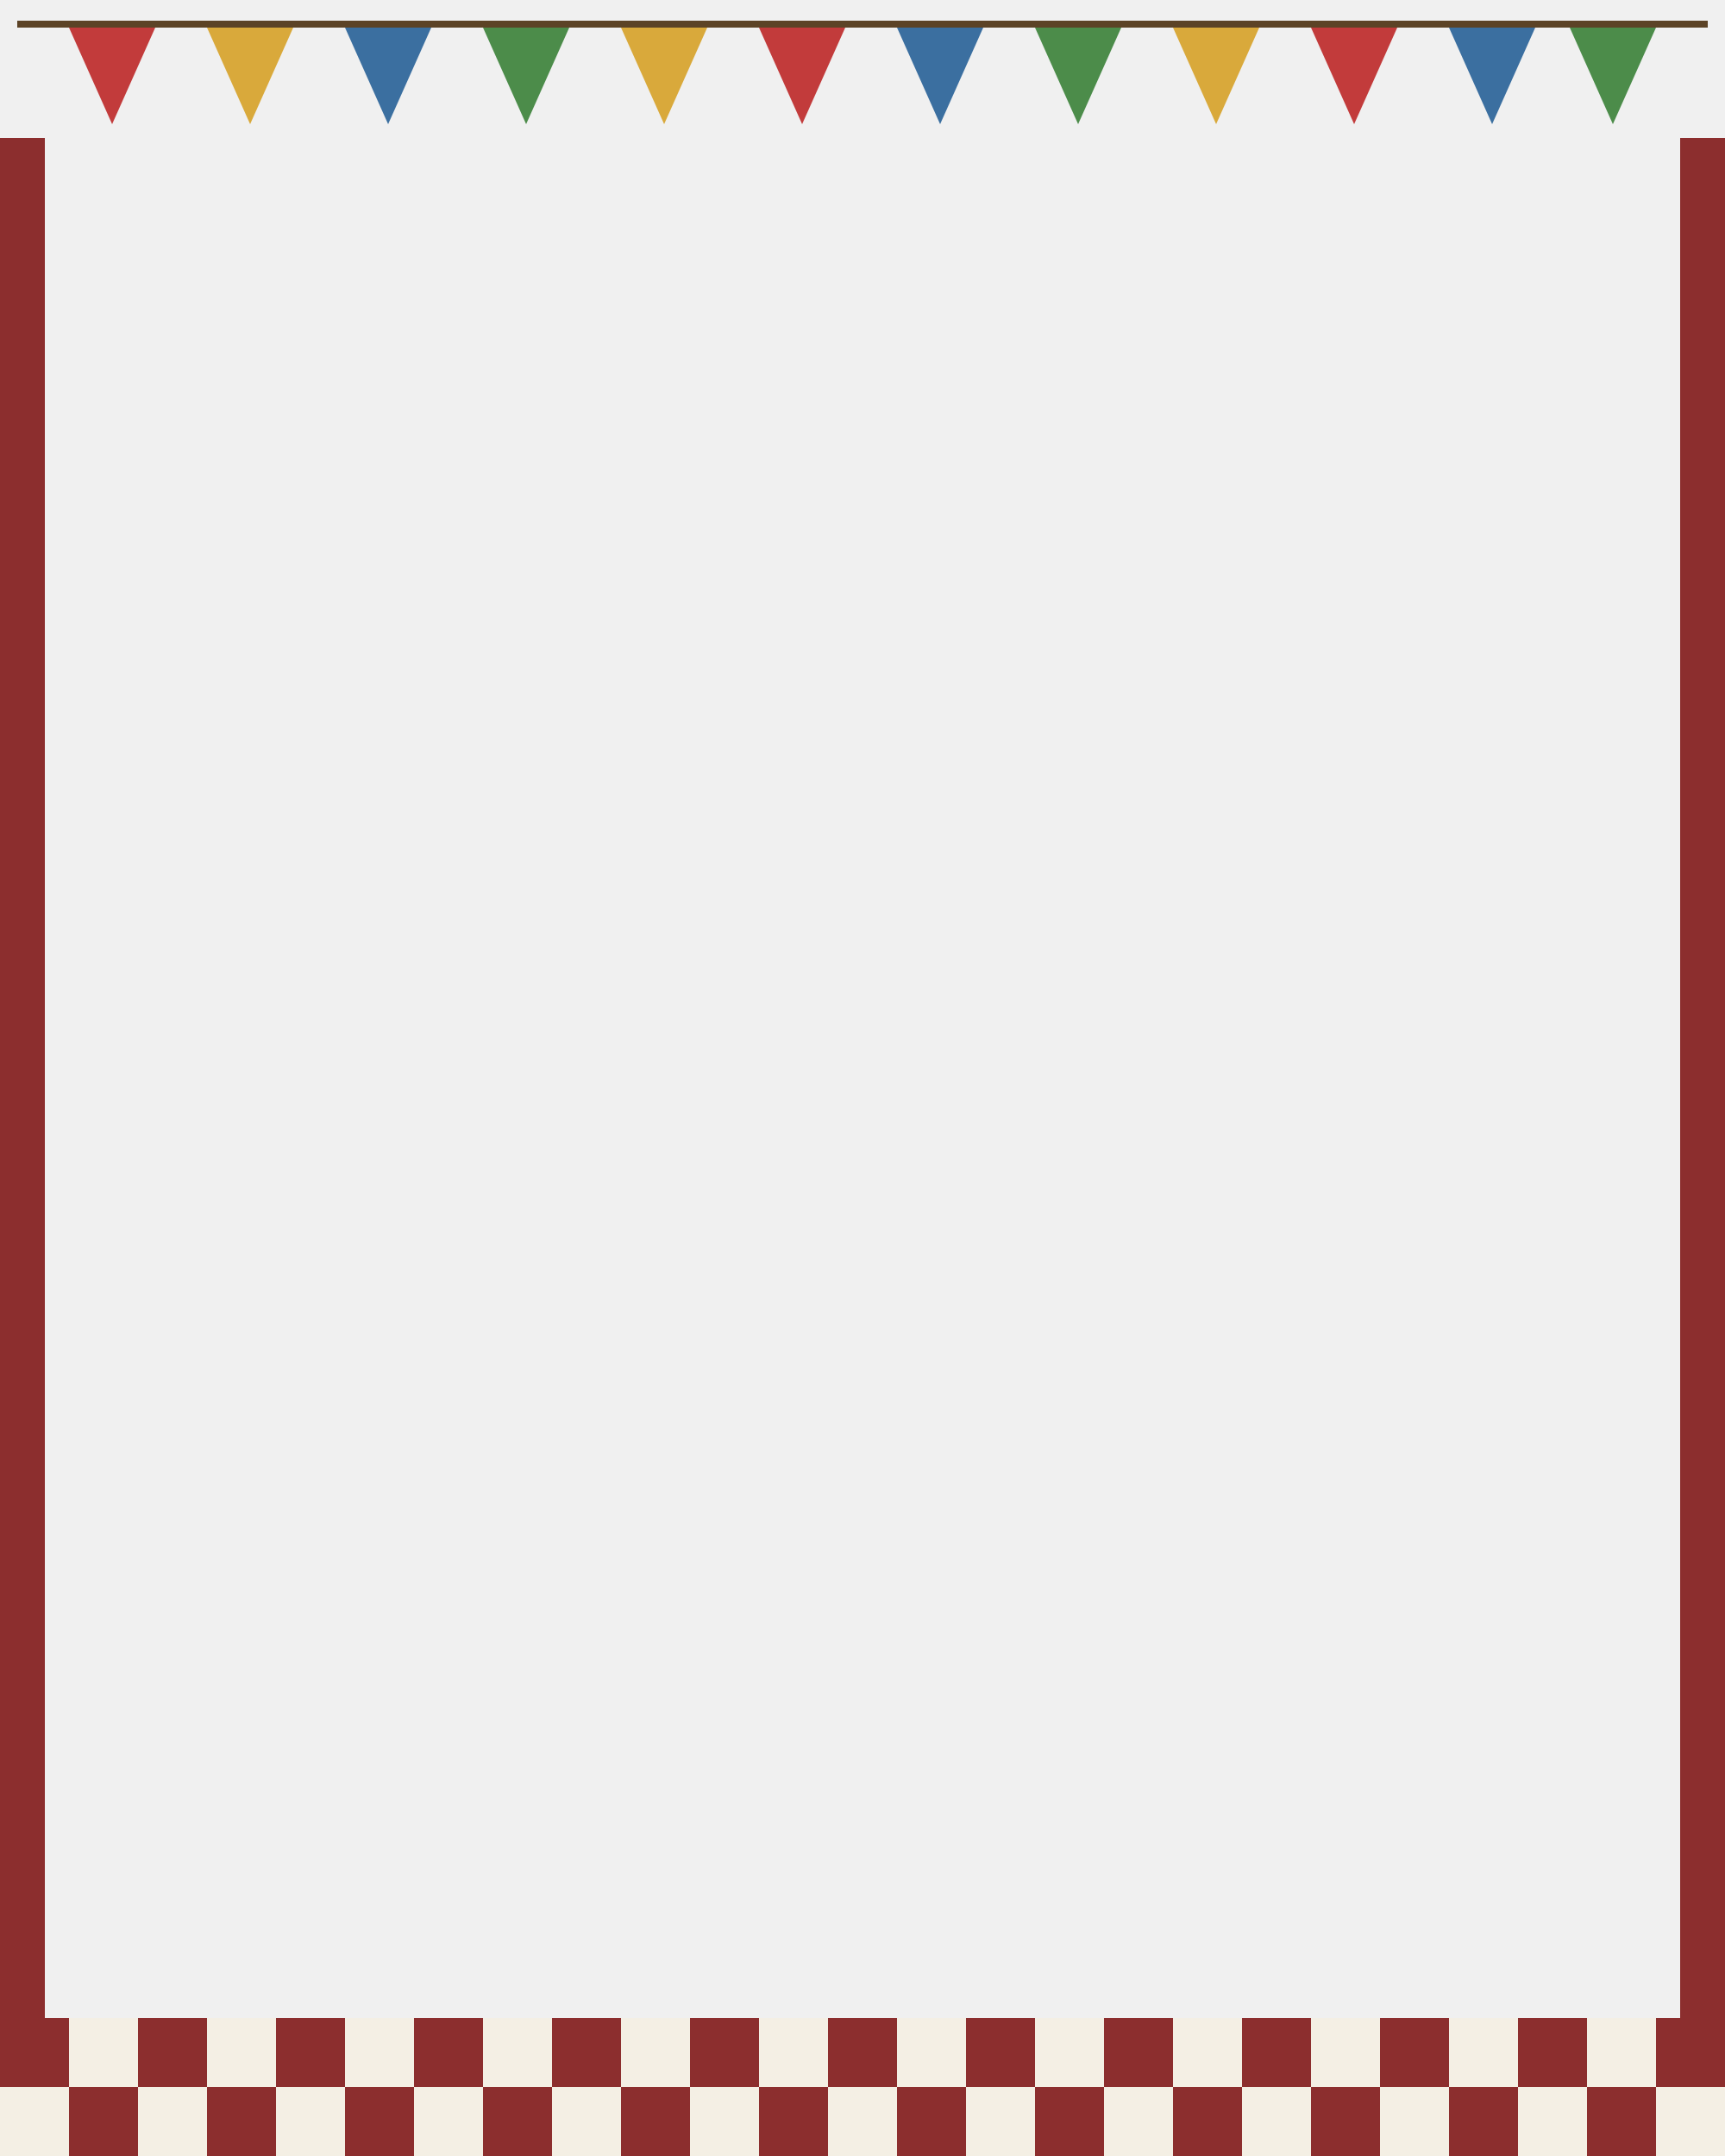
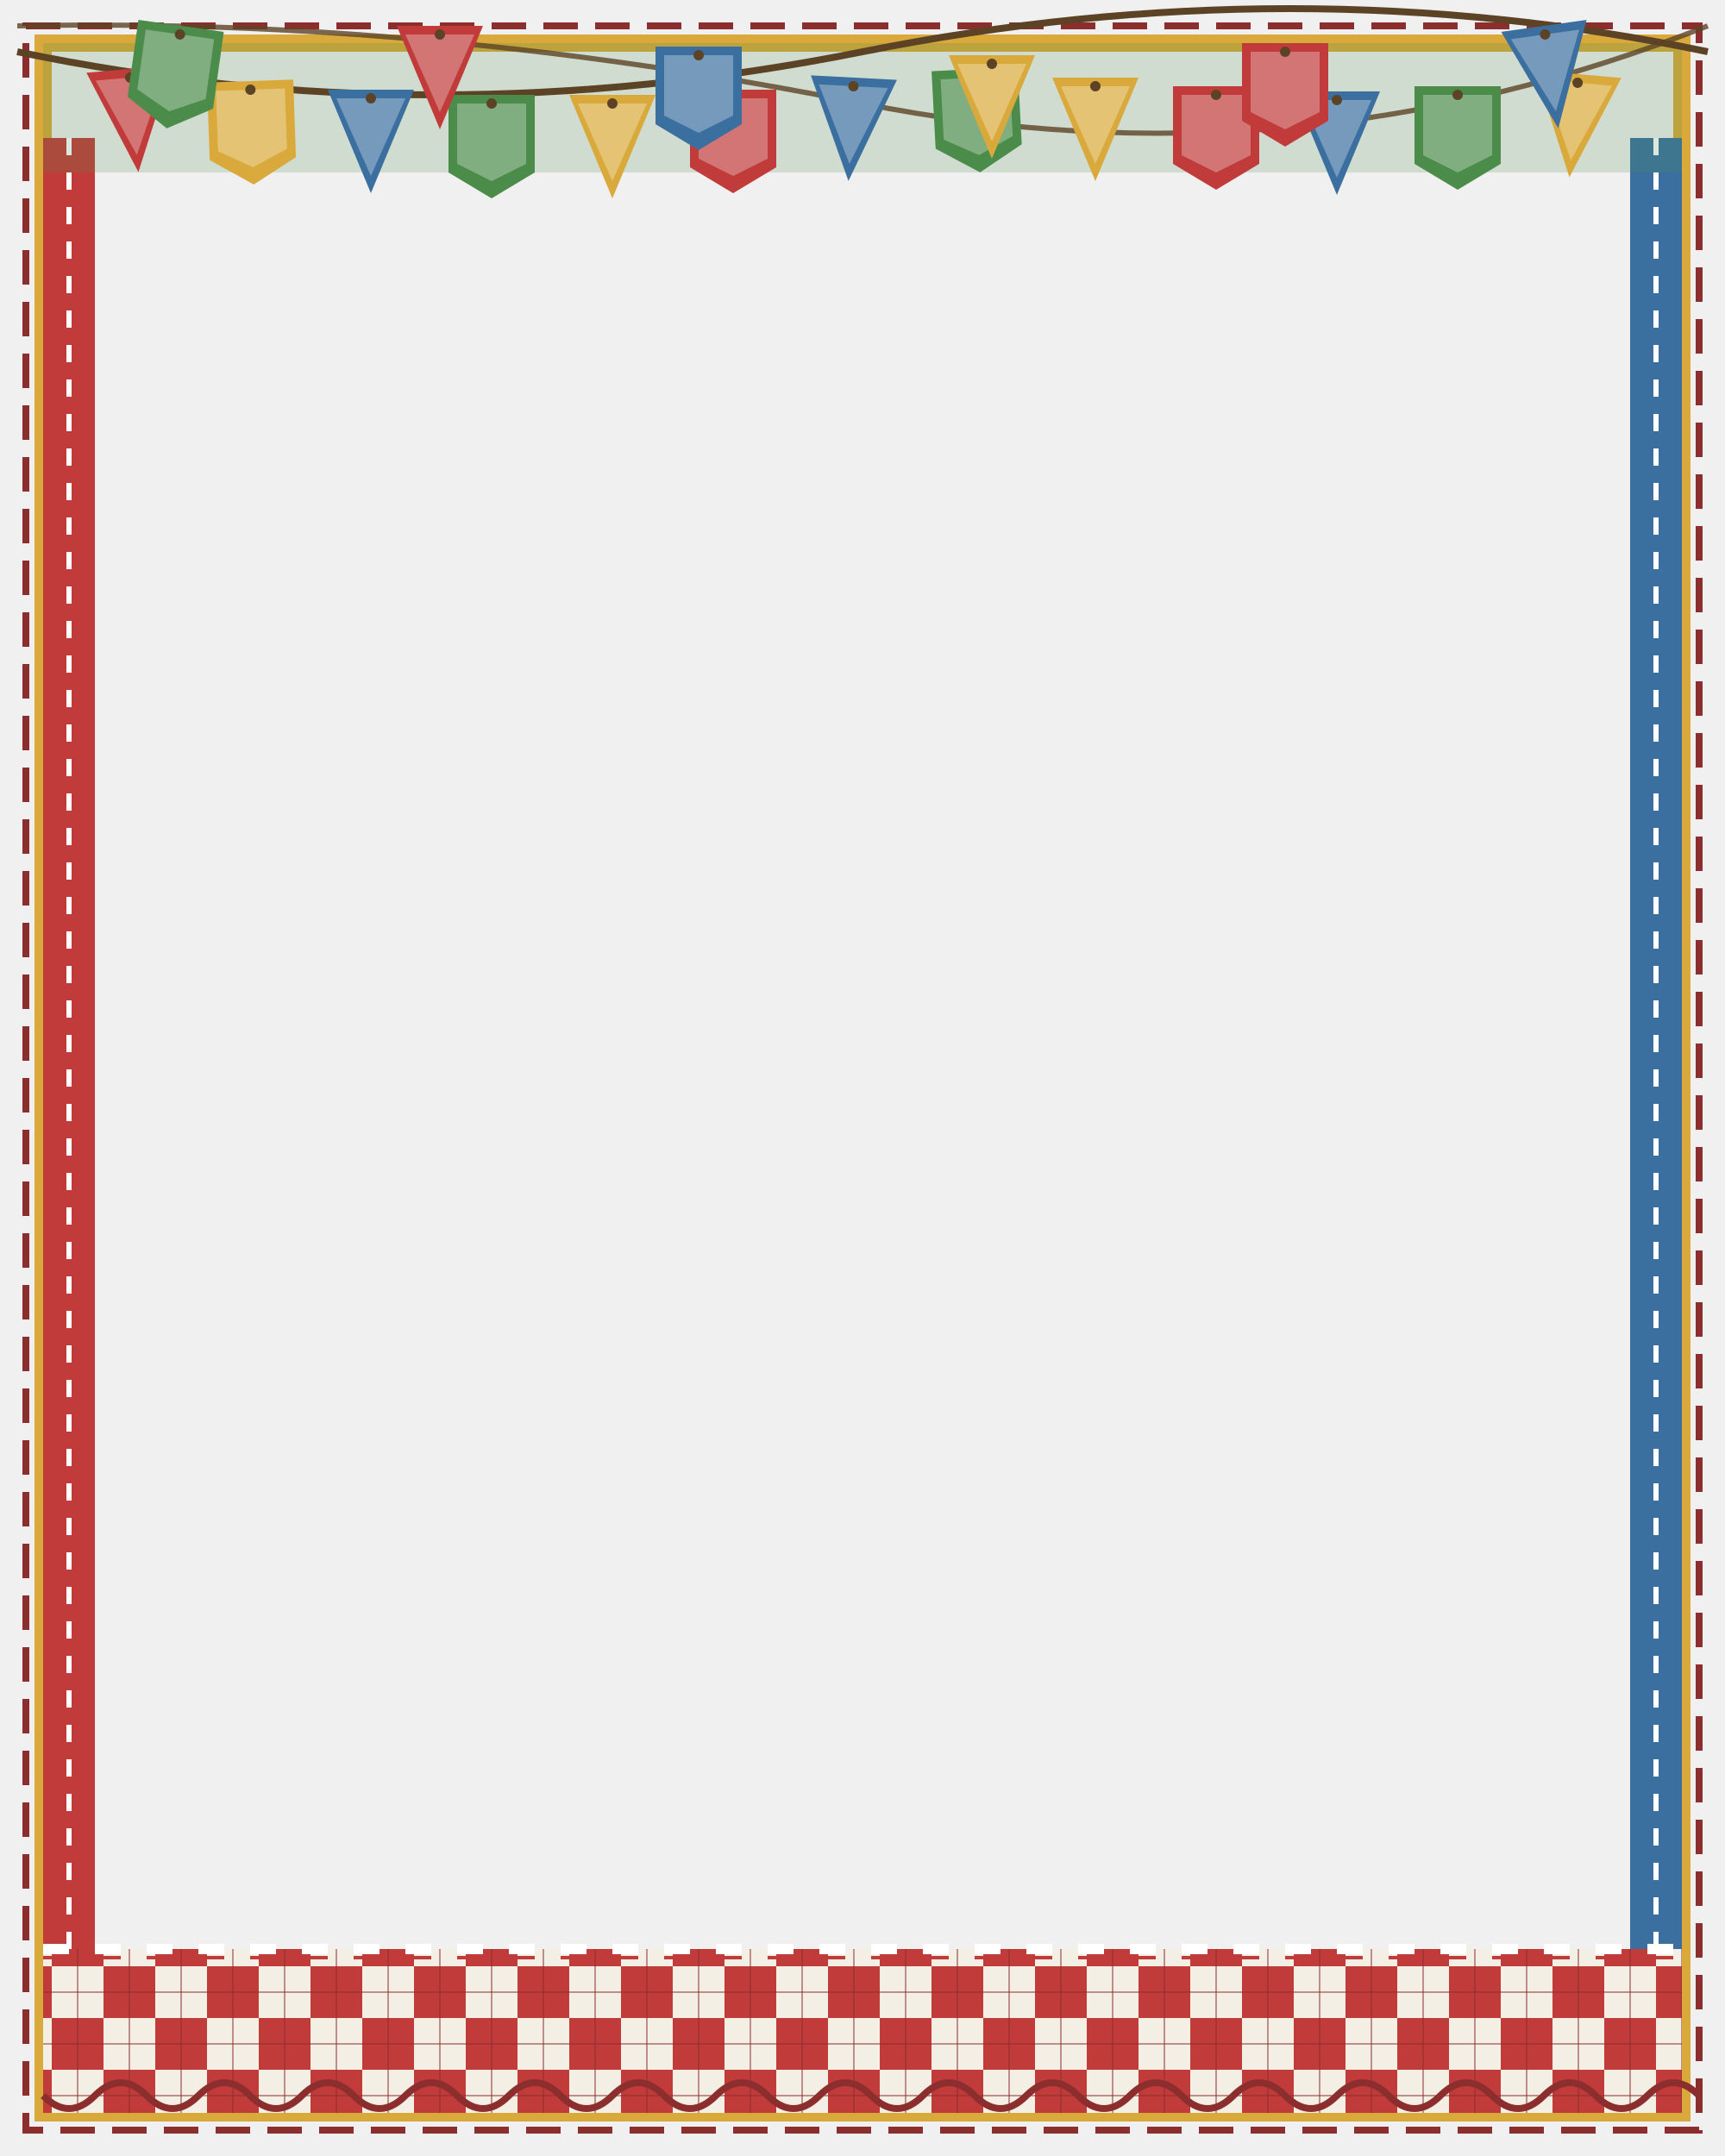
<svg xmlns="http://www.w3.org/2000/svg" width="1000" height="1250" viewBox="0 0 1000 1250">
-   <line x1="10" y1="14" x2="990" y2="14" stroke="#5C4326" stroke-width="4" />
+   <defs>
+     <pattern id="checkers" x="0" y="0" width="60" height="60" patternUnits="userSpaceOnUse">
+       <rect width="60" height="60" fill="#F4EFE4" />
+       <rect width="30" height="30" fill="#C23B3B" />
+       <rect x="30" y="30" width="30" height="30" fill="#C23B3B" />
+       <line x1="0" y1="15" x2="60" y2="15" stroke="#8C2E2E" stroke-width="1" opacity="0.5" />
+       <line x1="0" y1="45" x2="60" y2="45" stroke="#8C2E2E" stroke-width="1" opacity="0.5" />
+       <line x1="15" y1="0" x2="15" y2="60" stroke="#8C2E2E" stroke-width="1" opacity="0.5" />
+       <line x1="45" y1="0" x2="45" y2="60" stroke="#8C2E2E" stroke-width="1" opacity="0.5" />
+     </pattern>
+     <g id="flag">
+       <polygon points="0,0 50,0 25,60" />
+       <polygon points="5,5 45,5 25,50" fill="#FFF" opacity="0.3" />
+       <circle cx="25" cy="5" r="3" fill="#5C4326" />
+     </g>
+     <g id="flag-square">
+       <polygon points="0,0 50,0 50,45 25,60 0,45" />
+       <polygon points="5,5 45,5 45,40 25,50 5,40" fill="#FFF" opacity="0.3" />
+       <circle cx="25" cy="5" r="3" fill="#5C4326" />
+     </g>
+   </defs>
+   <rect x="15" y="15" width="970" height="1220" fill="none" stroke="#8C2E2E" stroke-width="4" stroke-dasharray="20 10" />
+   <rect x="25" y="25" width="950" height="1200" fill="none" stroke="#D9A93B" stroke-width="10" />
+   <rect x="25" y="80" width="30" height="1060" fill="#C23B3B" />
+   <line x1="40" y1="80" x2="40" y2="1140" stroke="#FFF" stroke-width="3" stroke-dasharray="10 10" />
+   <rect x="945" y="80" width="30" height="1060" fill="#3B6FA0" />
+   <line x1="960" y1="80" x2="960" y2="1140" stroke="#FFF" stroke-width="3" stroke-dasharray="10 10" />
+   <rect x="25" y="25" width="950" height="75" fill="#4C8C4A" opacity="0.2" />
+   <path d="M 10 30 Q 250 80, 500 30 T 990 30" stroke="#5C4326" stroke-width="4" fill="none" />
+   <path d="M 10 15 Q 250 10, 500 60 T 990 15" stroke="#5C4326" stroke-width="3" fill="none" opacity="0.8" />
  <g>
-     <polygon points="40,16 90,16 65,72" fill="#C23B3B" />
-     <polygon points="120,16 170,16 145,72" fill="#D9A93B" />
-     <polygon points="200,16 250,16 225,72" fill="#3B6FA0" />
-     <polygon points="280,16 330,16 305,72" fill="#4C8C4A" />
-     <polygon points="360,16 410,16 385,72" fill="#D9A93B" />
-     <polygon points="440,16 490,16 465,72" fill="#C23B3B" />
-     <polygon points="520,16 570,16 545,72" fill="#3B6FA0" />
-     <polygon points="600,16 650,16 625,72" fill="#4C8C4A" />
-     <polygon points="680,16 730,16 705,72" fill="#D9A93B" />
-     <polygon points="760,16 810,16 785,72" fill="#C23B3B" />
-     <polygon points="840,16 890,16 865,72" fill="#3B6FA0" />
-     <polygon points="910,16 960,16 935,72" fill="#4C8C4A" />
+     <use href="#flag" x="50" y="40" fill="#C23B3B" transform="rotate(-5 75 40)" />
+     <use href="#flag-square" x="120" y="47" fill="#D9A93B" transform="rotate(-2 145 47)" />
+     <use href="#flag" x="190" y="52" fill="#3B6FA0" />
+     <use href="#flag-square" x="260" y="55" fill="#4C8C4A" />
+     <use href="#flag" x="330" y="55" fill="#D9A93B" />
+     <use href="#flag-square" x="400" y="52" fill="#C23B3B" />
+     <use href="#flag" x="470" y="45" fill="#3B6FA0" transform="rotate(3 495 45)" />
+     <use href="#flag-square" x="540" y="40" fill="#4C8C4A" transform="rotate(-3 565 40)" />
+     <use href="#flag" x="610" y="45" fill="#D9A93B" />
+     <use href="#flag-square" x="680" y="50" fill="#C23B3B" />
+     <use href="#flag" x="750" y="53" fill="#3B6FA0" />
+     <use href="#flag-square" x="820" y="50" fill="#4C8C4A" />
+     <use href="#flag" x="890" y="43" fill="#D9A93B" transform="rotate(5 915 43)" />
+     <use href="#flag-square" x="80" y="15" fill="#4C8C4A" transform="rotate(8 105 15)" />
+     <use href="#flag" x="230" y="15" fill="#C23B3B" />
+     <use href="#flag-square" x="380" y="27" fill="#3B6FA0" />
+     <use href="#flag" x="550" y="32" fill="#D9A93B" />
+     <use href="#flag-square" x="720" y="25" fill="#C23B3B" />
+     <use href="#flag" x="870" y="15" fill="#3B6FA0" transform="rotate(-8 895 15)" />
  </g>
-   <rect x="0" y="80" width="26" height="1090" fill="#8C2E2E" />
-   <rect x="974" y="80" width="26" height="1090" fill="#8C2E2E" />
-   <g>
-     <rect x="0" y="1170" width="1000" height="80" fill="#F4EFE4" />
-     <g fill="#8C2E2E">
-       <rect x="0" y="1170" width="40" height="40" />
-       <rect x="80" y="1170" width="40" height="40" />
-       <rect x="160" y="1170" width="40" height="40" />
-       <rect x="240" y="1170" width="40" height="40" />
-       <rect x="320" y="1170" width="40" height="40" />
-       <rect x="400" y="1170" width="40" height="40" />
-       <rect x="480" y="1170" width="40" height="40" />
-       <rect x="560" y="1170" width="40" height="40" />
-       <rect x="640" y="1170" width="40" height="40" />
-       <rect x="720" y="1170" width="40" height="40" />
-       <rect x="800" y="1170" width="40" height="40" />
-       <rect x="880" y="1170" width="40" height="40" />
-       <rect x="960" y="1170" width="40" height="40" />
-       <rect x="40" y="1210" width="40" height="40" />
-       <rect x="120" y="1210" width="40" height="40" />
-       <rect x="200" y="1210" width="40" height="40" />
-       <rect x="280" y="1210" width="40" height="40" />
-       <rect x="360" y="1210" width="40" height="40" />
-       <rect x="440" y="1210" width="40" height="40" />
-       <rect x="520" y="1210" width="40" height="40" />
-       <rect x="600" y="1210" width="40" height="40" />
-       <rect x="680" y="1210" width="40" height="40" />
-       <rect x="760" y="1210" width="40" height="40" />
-       <rect x="840" y="1210" width="40" height="40" />
-       <rect x="920" y="1210" width="40" height="40" />
-     </g>
-   </g>
+   <rect x="25" y="1130" width="950" height="95" fill="url(#checkers)" />
+   <path d="M 25 1130 L 975 1130" stroke="#FFF" stroke-width="6" stroke-dasharray="15 15" />
+   <path d="M 25 1135 L 975 1135" stroke="#C23B3B" stroke-width="2" stroke-dasharray="15 15" />
+   <path d="M 25 1215 Q 40 1230, 55 1215 T 85 1215 T 115 1215 T 145 1215 T 175 1215 T 205 1215 T 235 1215 T 265 1215 T 295 1215 T 325 1215 T 355 1215 T 385 1215 T 415 1215 T 445 1215 T 475 1215 T 505 1215 T 535 1215 T 565 1215 T 595 1215 T 625 1215 T 655 1215 T 685 1215 T 715 1215 T 745 1215 T 775 1215 T 805 1215 T 835 1215 T 865 1215 T 895 1215 T 925 1215 T 955 1215 T 985 1215" stroke="#8C2E2E" stroke-width="4" fill="none" />
</svg>
